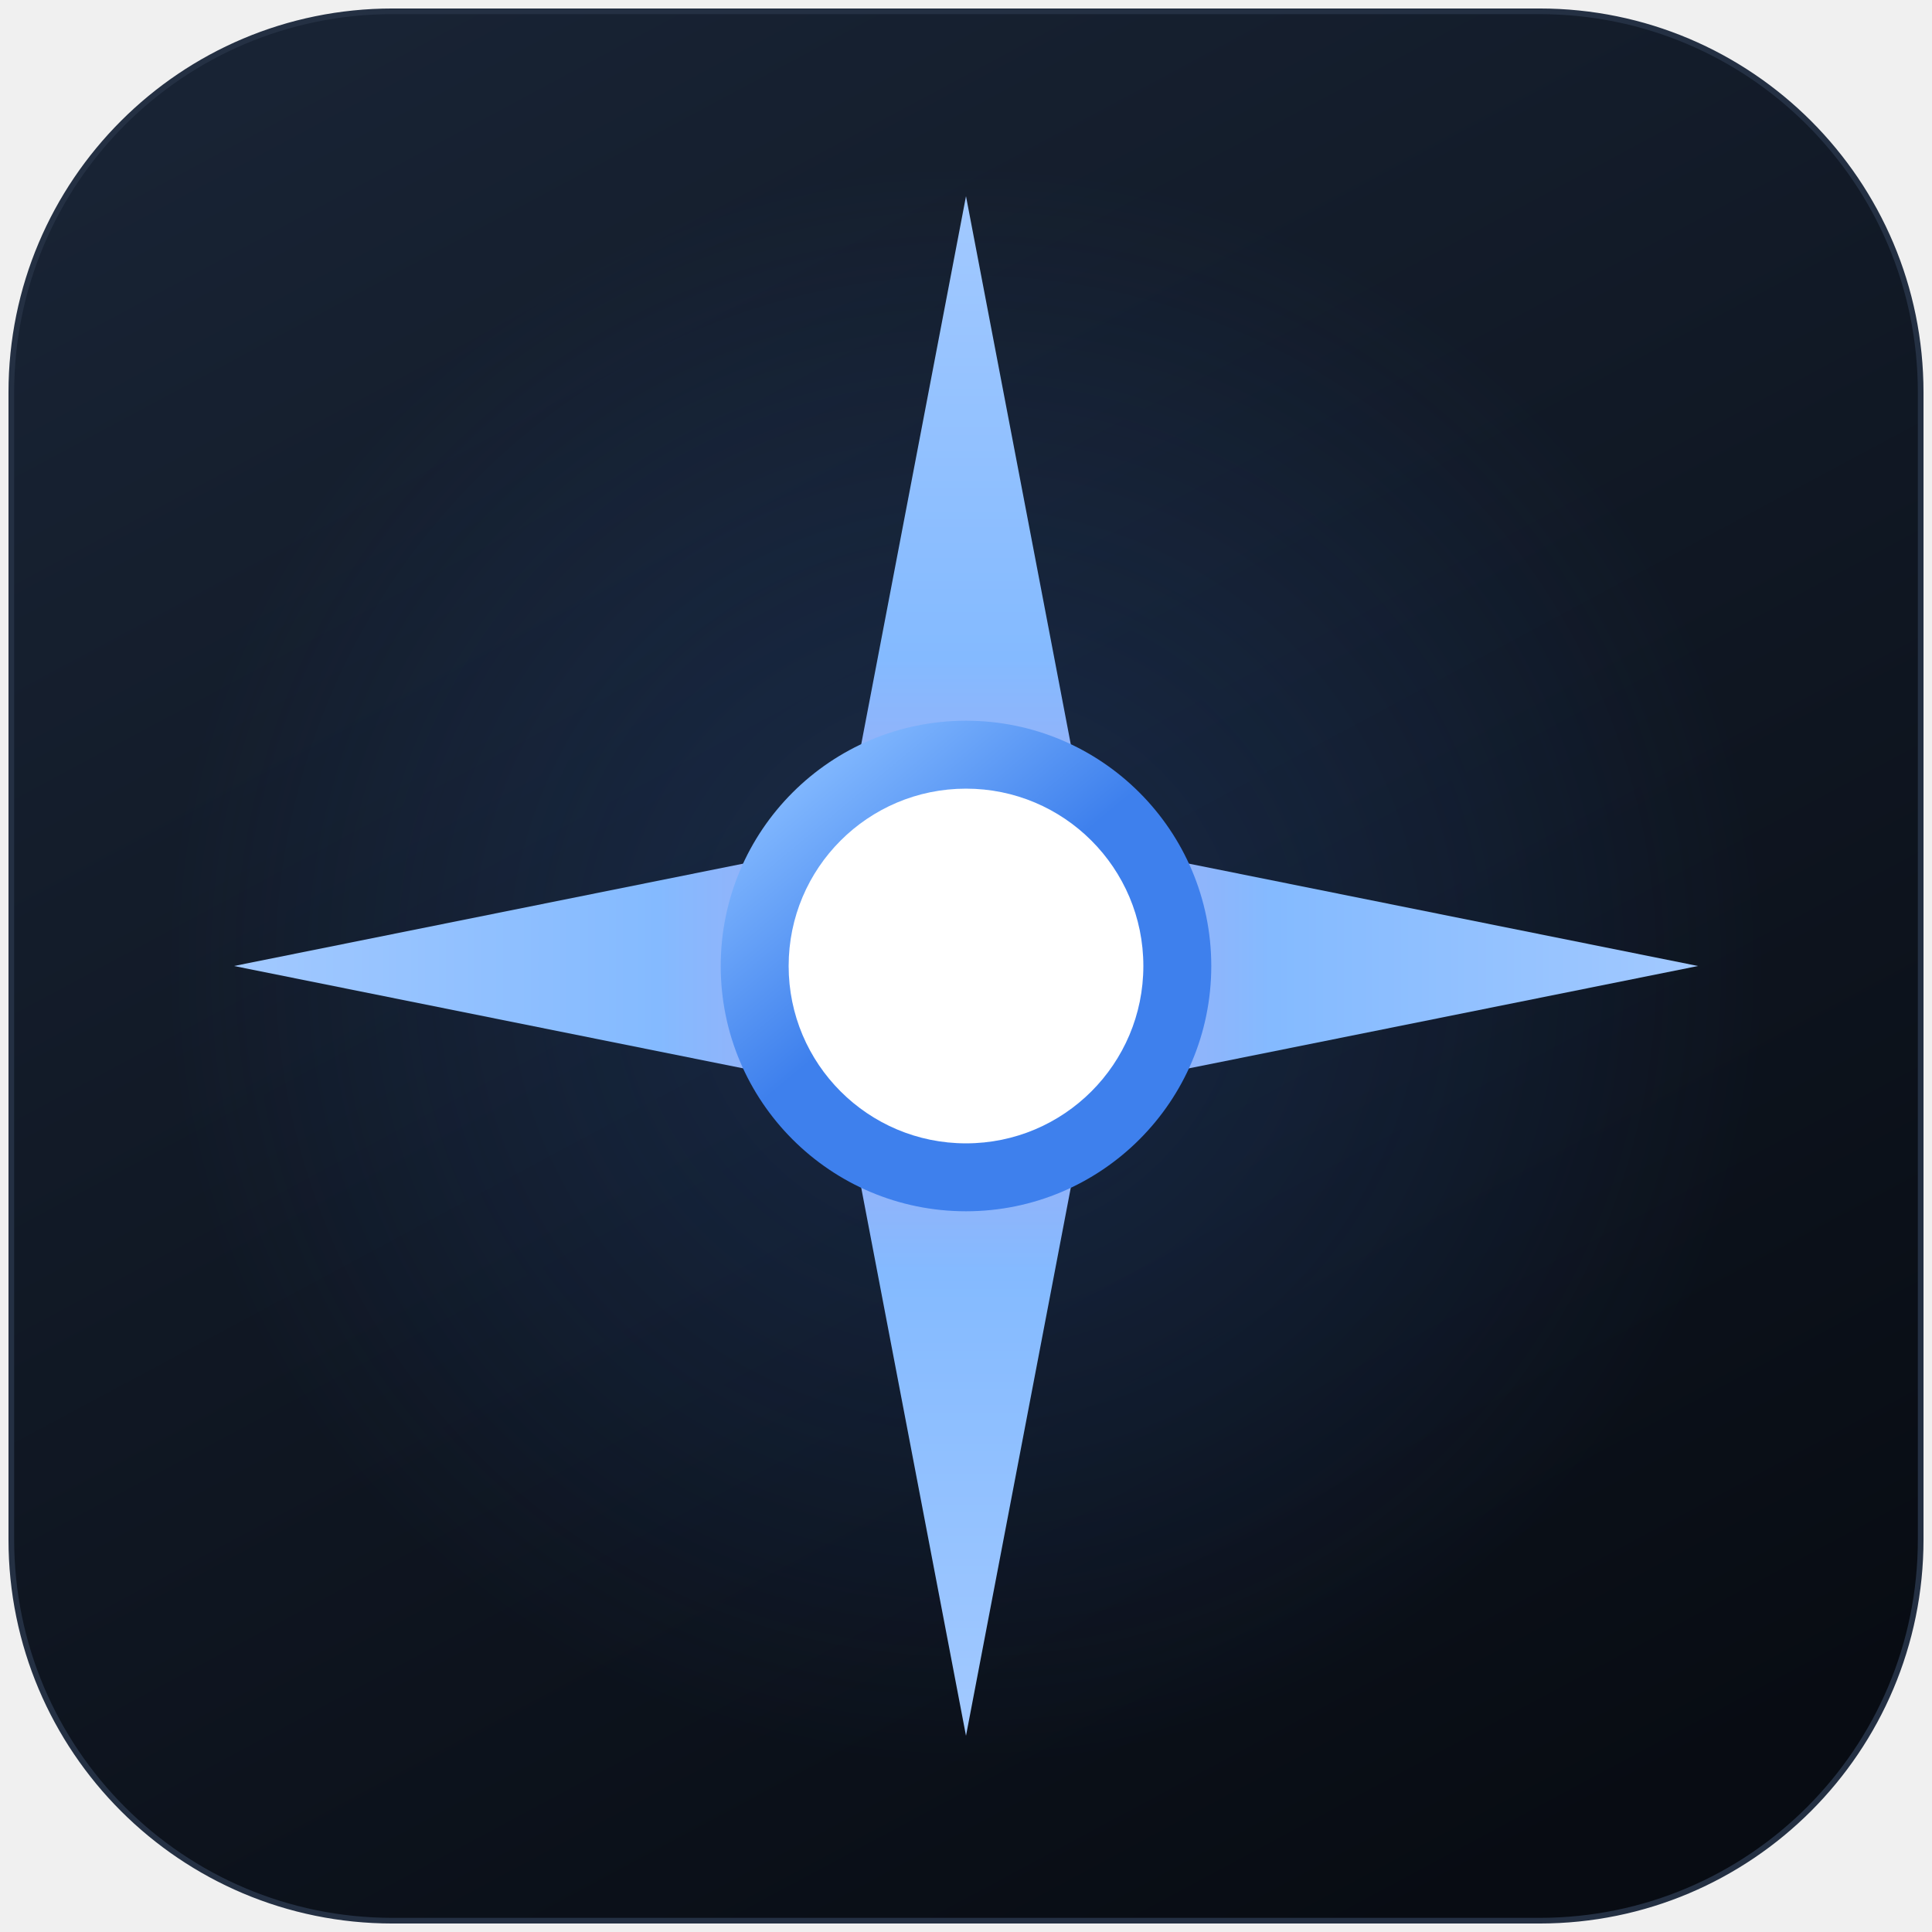
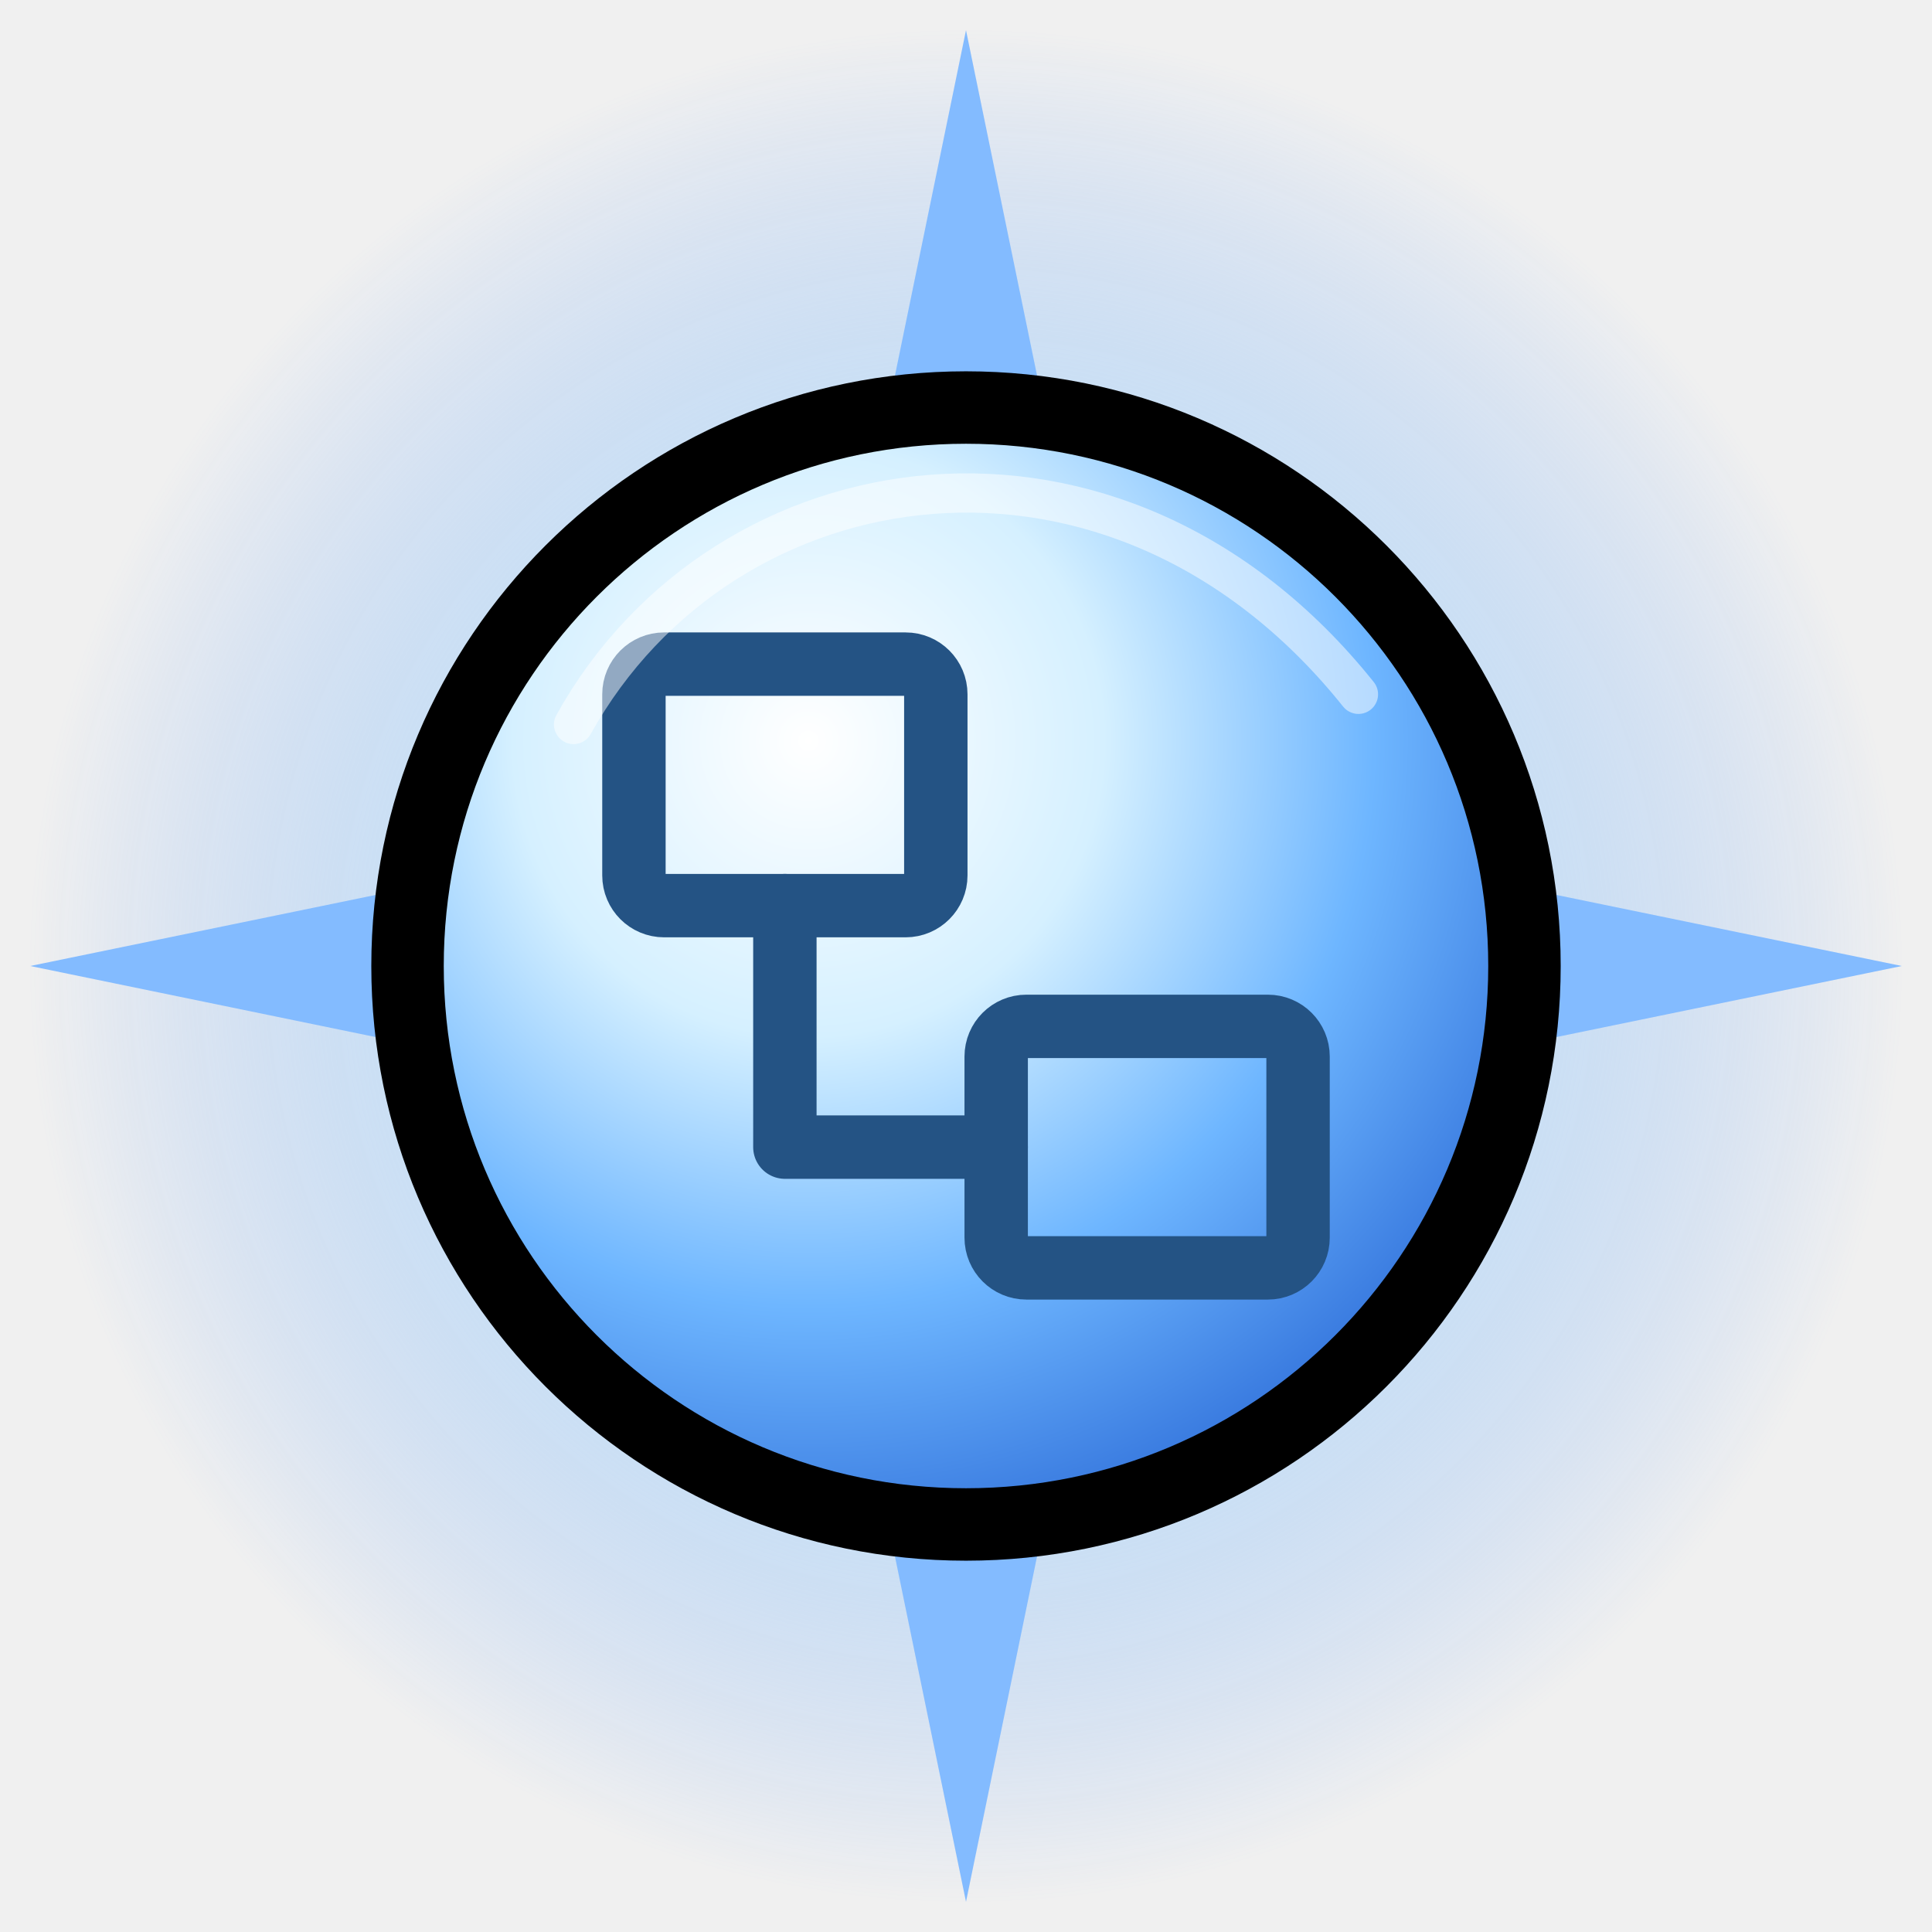
- <svg xmlns="http://www.w3.org/2000/svg" width="512" height="512" viewBox="0 0 512 512" fill="none" role="img" aria-labelledby="title description">
+ <svg xmlns="http://www.w3.org/2000/svg" viewBox="0 0 64 64" fill="none">
  <defs>
-     <linearGradient id="tile" x1="100" y1="4" x2="372" y2="512" gradientUnits="userSpaceOnUse">
-       <stop stop-color="#182334" />
-       <stop offset="1" stop-color="#080c13" />
-     </linearGradient>
-     <radialGradient id="ambience" cx="256" cy="256" r="213" gradientUnits="userSpaceOnUse">
-       <stop stop-color="#3e80ed" stop-opacity=".18" />
-       <stop offset=".64" stop-color="#3e80ed" stop-opacity=".07" />
-       <stop offset="1" stop-color="#3e80ed" stop-opacity="0" />
+     <radialGradient id="a" cx=".36" cy=".3" r=".75">
+       <stop stop-color="#fff" />
+       <stop offset=".35" stop-color="#d5f0ff" />
+       <stop offset=".67" stop-color="#6eb6ff" />
+       <stop offset="1" stop-color="#3070da" />
    </radialGradient>
-     <linearGradient id="north" x1="256" y1="52" x2="256" y2="256" gradientUnits="userSpaceOnUse">
-       <stop stop-color="#a2c9ff" />
-       <stop offset=".60" stop-color="#84baff" />
-       <stop offset="1" stop-color="#b0a4ee" />
-     </linearGradient>
-     <linearGradient id="south" x1="256" y1="460" x2="256" y2="256" gradientUnits="userSpaceOnUse">
-       <stop stop-color="#a2c9ff" />
-       <stop offset=".60" stop-color="#84baff" />
-       <stop offset="1" stop-color="#b0a4ee" />
-     </linearGradient>
-     <linearGradient id="west" x1="62" y1="256" x2="256" y2="256" gradientUnits="userSpaceOnUse">
-       <stop stop-color="#a2c9ff" />
-       <stop offset=".58" stop-color="#84baff" />
-       <stop offset="1" stop-color="#b0a4ee" />
-     </linearGradient>
-     <linearGradient id="east" x1="450" y1="256" x2="256" y2="256" gradientUnits="userSpaceOnUse">
-       <stop stop-color="#a2c9ff" />
-       <stop offset=".58" stop-color="#84baff" />
-       <stop offset="1" stop-color="#b0a4ee" />
-     </linearGradient>
-     <linearGradient id="ring" x1="211" y1="204" x2="301" y2="312" gradientUnits="userSpaceOnUse">
-       <stop stop-color="#84baff" />
-       <stop offset=".44" stop-color="#3e80ed" />
-       <stop offset="1" stop-color="#3e80ed" />
-     </linearGradient>
-     <linearGradient id="node" x1="0" y1="0" x2="1" y2="1">
-       <stop stop-color="#84baff" />
-       <stop offset="1" stop-color="#a29cff" />
-     </linearGradient>
-     <clipPath id="tile-clip">
-       <rect x="3" y="3" width="506" height="506" rx="101" />
-     </clipPath>
+     <radialGradient id="b">
+       <stop offset=".45" stop-color="#9fd7ff" stop-opacity=".5" />
+       <stop offset="1" stop-color="#438bf8" stop-opacity="0" />
+     </radialGradient>
  </defs>
-   <rect x="3" y="3" width="506" height="506" rx="101" fill="url(#tile)" stroke="#243043" stroke-width="1.5" />
-   <g clip-path="url(#tile-clip)">
-     <rect x="3" y="3" width="506" height="506" fill="url(#ambience)" />
-     <g id="rays">
-       <path d="M256 52 L295 256 H217 Z" fill="url(#north)" />
-       <path d="M256 460 L217 256 H295 Z" fill="url(#south)" />
-       <path d="M62 256 L256 217 V295 Z" fill="url(#west)" />
-       <path d="M450 256 L256 295 V217 Z" fill="url(#east)" />
-     </g>
-     <circle id="cobalt-ring" cx="256" cy="256" r="65" fill="url(#ring)" />
-     <circle id="white-centre" cx="256" cy="256" r="47" fill="#ffffff" />
+   <circle cx="32" cy="32" r="31" fill="url(#b)" />
+   <path d="m32 1 3.6 17.5L32 22l-3.6-3.5L32 1ZM63 32l-17.5 3.6L42 32l3.5-3.6L63 32ZM32 63l-3.6-17.5L32 42l3.6 3.5L32 63ZM1 32l17.5-3.6L22 32l-3.5 3.6L1 32Z" fill="#83bbff" />
+   <circle cx="32" cy="32" r="18.5" fill="url(#a)" stroke="#000000" stroke-width="2.4" />
+   <g fill="none" stroke="#245384" stroke-width="2.1" stroke-linecap="round" stroke-linejoin="round">
+     <rect x="21" y="22" width="10" height="8" rx="1" />
+     <path d="M26 30v8h7" />
+     <rect x="33" y="34" width="10" height="8" rx="1" />
  </g>
+   <path d="M19 24c5-9 18-11 26-1" stroke="white" stroke-opacity=".5" stroke-width="1.3" stroke-linecap="round" />
</svg>
